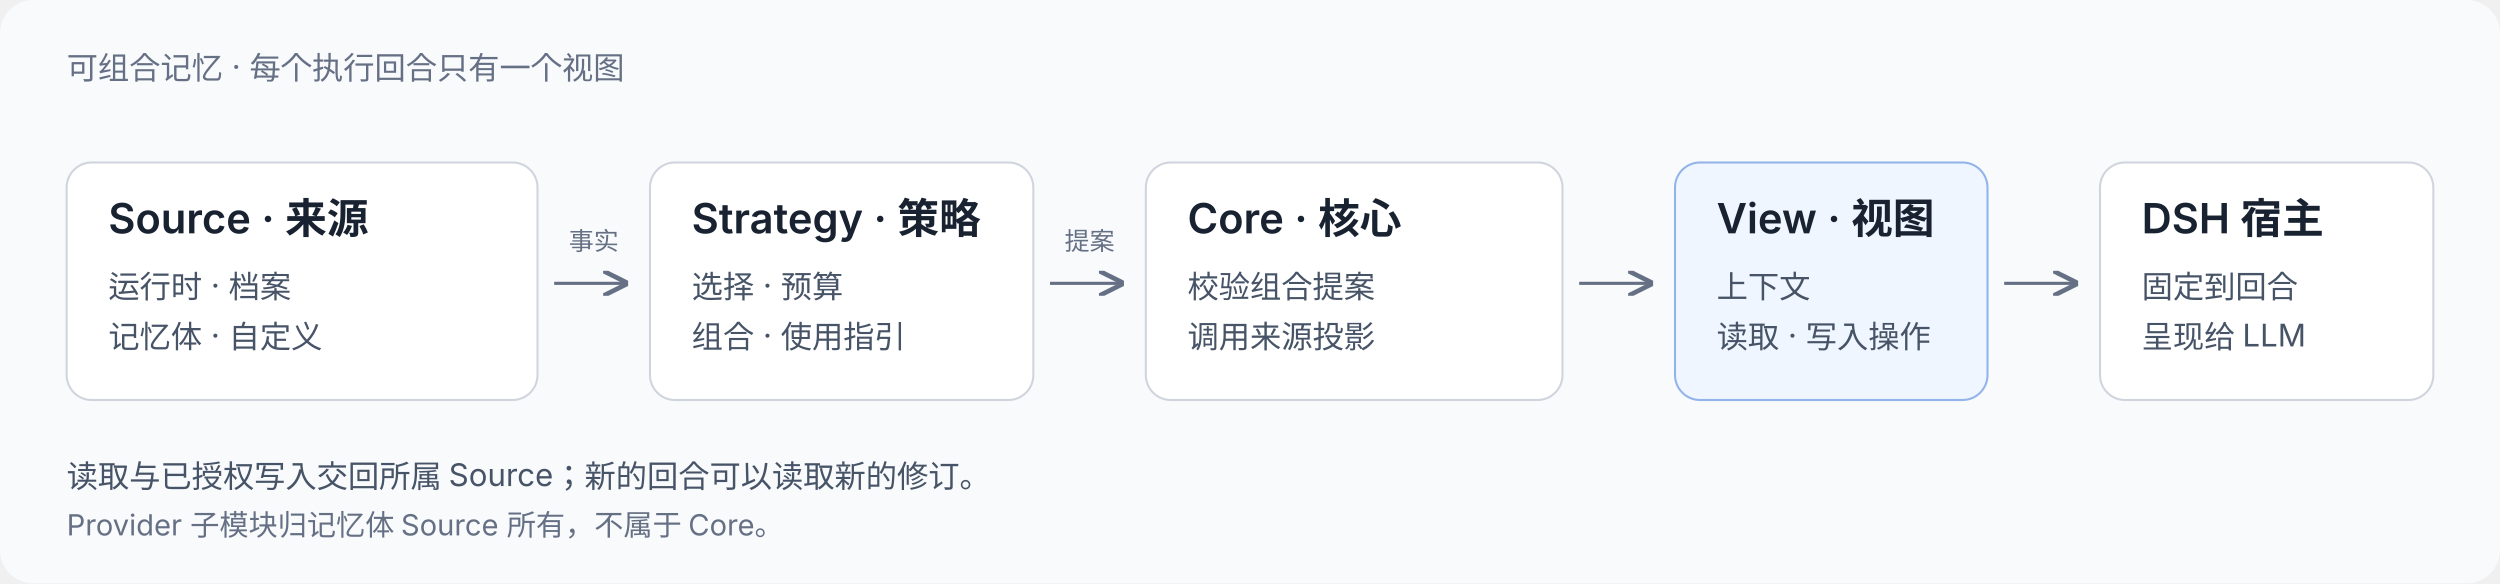
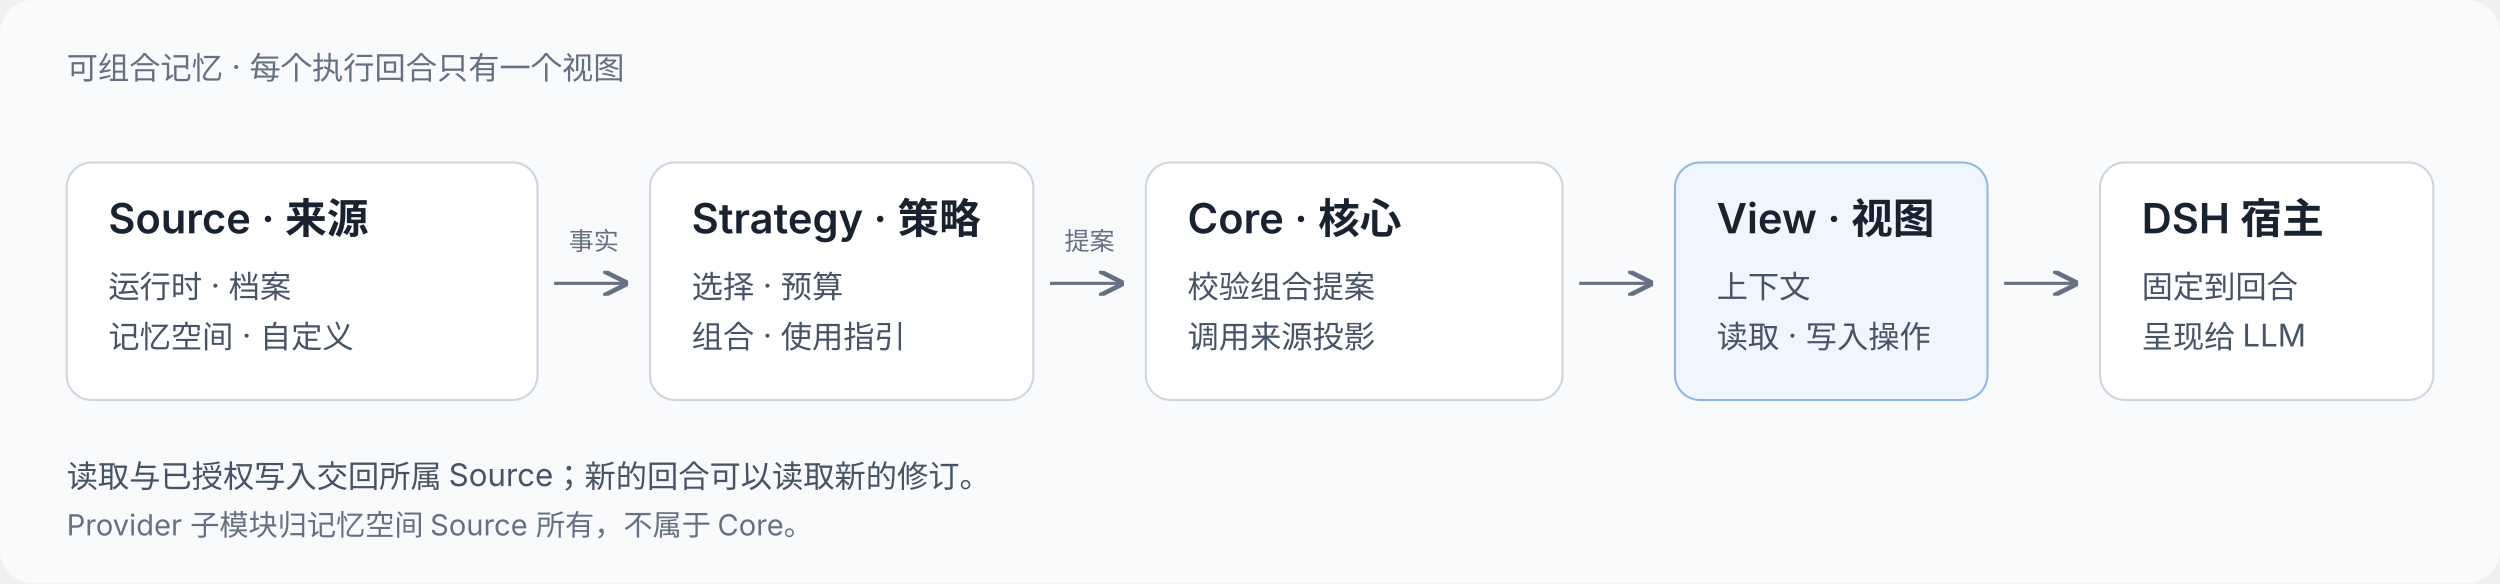
<svg xmlns="http://www.w3.org/2000/svg" width="1200" height="280" viewBox="0 0 1200 280" lang="zh-CN" role="img" aria-labelledby="title description">
  <defs>
    <marker id="arrow" markerWidth="8" markerHeight="8" refX="7" refY="4" orient="auto">
      <path d="M0 0L8 4L0 8" fill="none" stroke="#667085" stroke-width="1.5" />
    </marker>
  </defs>
  <rect width="1200" height="280" rx="16" fill="#f8fafc" />
  <g font-family="-apple-system,BlinkMacSystemFont,Segoe UI,PingFang SC,Microsoft YaHei,sans-serif">
    <text x="32" y="38" font-size="15" fill="#667085">可组合记忆 · 每个执行回合只有一个视图</text>
    <g stroke="#d0d5dd" fill="#fff">
      <rect x="32" y="78" width="226" height="114" rx="12" />
      <rect x="312" y="78" width="184" height="114" rx="12" />
      <rect x="550" y="78" width="200" height="114" rx="12" />
      <rect x="804" y="78" width="150" height="114" rx="12" fill="#eff6ff" stroke="#93b4eb" />
      <rect x="1008" y="78" width="160" height="114" rx="12" />
    </g>
    <g fill="#182230" font-size="20" font-weight="600">
      <text x="52" y="112">Source · 来源</text>
      <text x="332" y="112">Strategy · 策略</text>
      <text x="570" y="112">Core · 核心</text>
      <text x="824" y="112">View · 视图</text>
      <text x="1028" y="112">DSH 宿主</text>
    </g>
    <g fill="#475467" font-size="15">
      <text x="52" y="143">运行时 · 档案</text>
-       <text x="52" y="167">记忆体 · 自定义</text>
+       <text x="52" y="167">记忆空间 · 自定义</text>
      <text x="332" y="143">选择 · 预算</text>
      <text x="332" y="167">组合 · 使用指引</text>
      <text x="570" y="143">校验组合提案</text>
      <text x="570" y="167">调用来源投影</text>
      <text x="824" y="143">上下文</text>
      <text x="824" y="167">读取 · 写入操作</text>
      <text x="1028" y="143">固定到回合</text>
      <text x="1028" y="167">呈现给 LLM</text>
    </g>
    <g stroke="#667085" stroke-width="1.5" marker-end="url(#arrow)">
      <path d="M266 136H300" />
      <path d="M504 136H538" />
      <path d="M758 136H792" />
      <path d="M962 136H996" />
    </g>
    <g fill="#667085" font-size="12" text-anchor="middle">
      <text x="285" y="120">事实</text>
      <text x="523" y="120">提案</text>
    </g>
    <text x="32" y="234" fill="#475467" font-size="15">读取与已授权写入交回所属 Source；新的回合可以读取新的修订。</text>
-     <text x="32" y="257" fill="#667085" font-size="14">Provider 子模块归记忆体 Source 所有，不属于 Core。</text>
+     <text x="32" y="257" fill="#667085" font-size="14">Provider 子模块归记忆空间 Source 所有，不属于 Core。</text>
  </g>
</svg>
